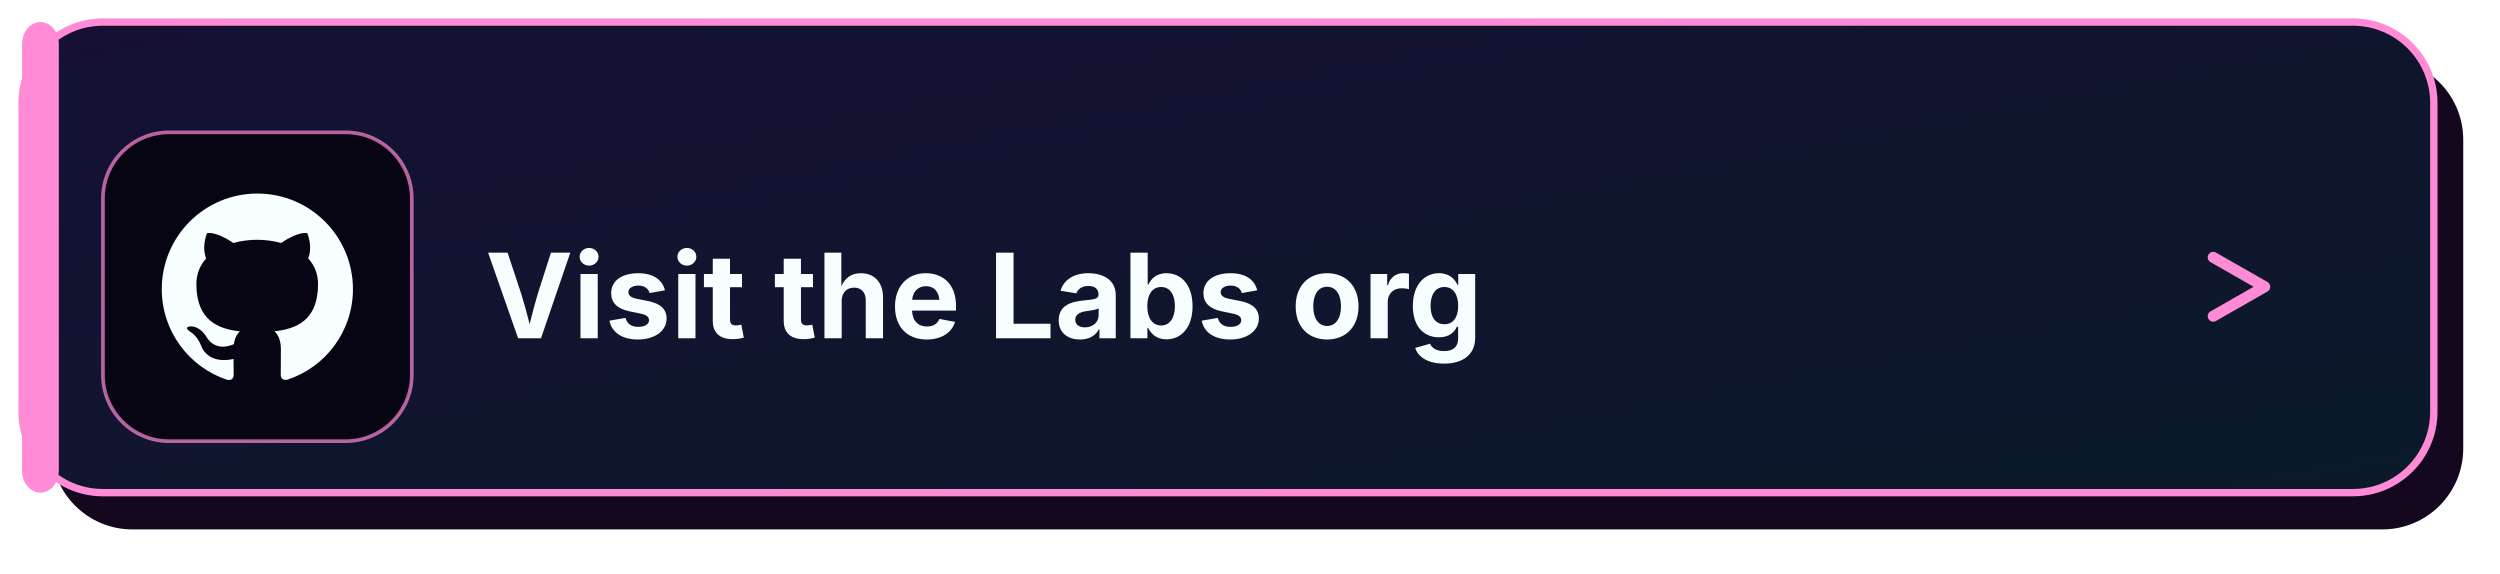
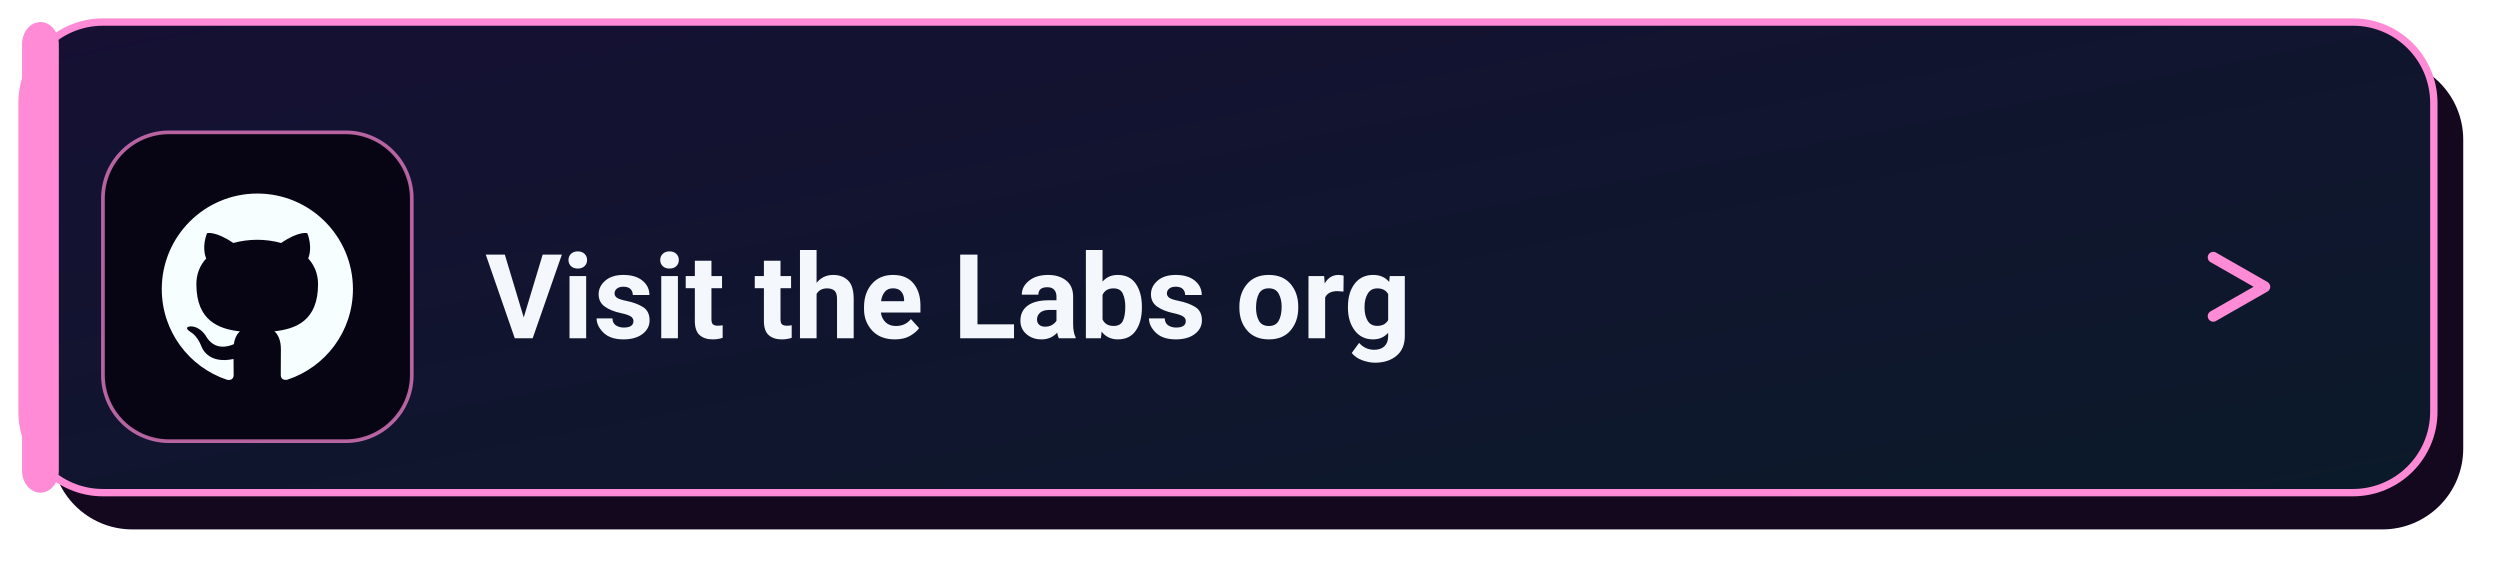
<svg xmlns="http://www.w3.org/2000/svg" viewBox="0 0 680 156" width="680" height="156" role="img">
  <defs>
    <style type="text/css">
@keyframes pulse { 0%,100% { opacity: .25 } 50% { opacity: 1 } }
@keyframes dash { to { stroke-dashoffset: -180 } }
.pulse { animation: pulse 2.8s ease-in-out infinite }
.dash { stroke-dasharray: 8 12; animation: dash 7s linear infinite }
@media (prefers-reduced-motion: reduce) {
  .pulse, .dash { animation: none }
}
</style>
    <filter id="glow" x="-60%" y="-60%" width="220%" height="220%">
      <feGaussianBlur stdDeviation="3.2" result="b" />
      <feMerge>
        <feMergeNode in="b" />
        <feMergeNode in="SourceGraphic" />
      </feMerge>
    </filter>
    <linearGradient id="bg" x1="0" y1="0" x2="0" y2="1">
      <stop offset="0" stop-color="#140a2e" />
      <stop offset="0.48" stop-color="#070514" />
      <stop offset="1" stop-color="#04141c" />
    </linearGradient>
    <radialGradient id="horizon" cx="68%" cy="72%" r="48%">
      <stop offset="0" stop-color="#2f7dff" stop-opacity="0.55" />
      <stop offset="0.42" stop-color="#ff2bd6" stop-opacity="0.16" />
      <stop offset="1" stop-color="#ff2bd6" stop-opacity="0" />
    </radialGradient>
    <linearGradient id="sheen" x1="0" y1="0" x2="1" y2="0">
      <stop offset="0" stop-color="#fff" stop-opacity="0" />
      <stop offset="0.5" stop-color="#fff" stop-opacity="0.22" />
      <stop offset="1" stop-color="#fff" stop-opacity="0" />
    </linearGradient>
    <linearGradient id="scan" x1="0" y1="0" x2="0" y2="1">
      <stop offset="0" stop-color="#fff" stop-opacity="0" />
      <stop offset="0.5" stop-color="#bffcff" stop-opacity="0.18" />
      <stop offset="1" stop-color="#fff" stop-opacity="0" />
    </linearGradient>
    <radialGradient id="fur" cx="35%" cy="30%" r="80%">
      <stop offset="0" stop-color="#f0b56a" />
      <stop offset="0.55" stop-color="#c47a38" />
      <stop offset="1" stop-color="#6a3816" />
    </radialGradient>
    <radialGradient id="muzzle" cx="40%" cy="35%" r="80%">
      <stop offset="0" stop-color="#ffe6cf" />
      <stop offset="1" stop-color="#e7b48a" />
    </radialGradient>
    <radialGradient id="chest" cx="40%" cy="30%" r="80%">
      <stop offset="0" stop-color="#ffd7b0" />
      <stop offset="1" stop-color="#e0a36a" />
    </radialGradient>
    <linearGradient id="card" x1="0" y1="0" x2="1" y2="1">
      <stop offset="0" stop-color="#161033" />
      <stop offset="1" stop-color="#0b1a2a" />
    </linearGradient>
+     <linearGradient id="quiet" x1="0" y1="0" x2="1" y2="0">
+       <stop offset="0" stop-color="#0b1020" />
+       <stop offset="0.80" stop-color="#0b1020" />
+       <stop offset="1" stop-color="#0b1020" stop-opacity="0" />
+     </linearGradient>
+     <linearGradient id="quietv" x1="0" y1="0" x2="0" y2="1">
+       <stop offset="0" stop-color="#0b1020" />
+       <stop offset="0.68" stop-color="#0b1020" />
+       <stop offset="1" stop-color="#0b1020" stop-opacity="0" />
+     </linearGradient>
+     <radialGradient id="glowbg" cx="50%" cy="42%" r="48%">
+       <stop offset="0" stop-color="#1a3a55" stop-opacity="0.45" />
+       <stop offset="1" stop-color="#1a3a55" stop-opacity="0" />
+     </radialGradient>
  </defs>
  <rect x="14" y="16" width="656" height="128" rx="22" fill="#14081f" />
  <rect x="6" y="6" width="656" height="128" rx="22" fill="url(#card)" stroke="#ff8ad6" stroke-width="2" />
  <rect x="6" y="6" width="10" height="128" rx="6" fill="#ff8ad6" />
  <rect x="28" y="36" width="84" height="84" rx="18" fill="#070514" stroke="#ff8ad6" stroke-opacity="0.7" />
  <g transform="translate(44.0 52.0) scale(2.1667)">
    <path fill="#f7feff" d="M12 .297c-6.63 0-12 5.373-12 12 0 5.303 3.438 9.8 8.205 11.385.6.113.82-.258.82-.577 0-.285-.01-1.04-.015-2.04-3.338.724-4.042-1.61-4.042-1.61C4.422 18.07 3.633 17.7 3.633 17.7c-1.087-.744.084-.729.084-.729 1.205.084 1.838 1.236 1.838 1.236 1.07 1.835 2.809 1.305 3.495.998.108-.776.417-1.305.76-1.605-2.665-.3-5.466-1.332-5.466-5.93 0-1.31.465-2.38 1.235-3.22-.135-.303-.54-1.523.105-3.176 0 0 1.005-.322 3.3 1.23.96-.267 1.98-.399 3-.405 1.02.006 2.04.138 3 .405 2.28-1.552 3.285-1.23 3.285-1.23.645 1.653.24 2.873.12 3.176.765.84 1.23 1.91 1.23 3.22 0 4.61-2.805 5.625-5.475 5.92.42.36.81 1.096.81 2.22 0 1.606-.015 2.896-.015 3.286 0 .315.21.69.825.57C20.565 22.092 24 17.592 24 12.297c0-6.627-5.373-12-12-12" />
  </g>
-   <text x="132" y="92" fill="#f7feff" font-size="32" font-weight="750" font-family="'Inter','Segoe UI',Helvetica,Arial,sans-serif" letter-spacing="0" text-anchor="start" opacity="1">Visit the Labs org</text>
+   <text x="132" y="92" fill="#f4f7fb" font-size="32" font-weight="600" font-family="system-ui,-apple-system,'Segoe UI',Roboto,Helvetica,Arial,sans-serif" letter-spacing="0" text-anchor="start" opacity="1">Visit the Labs org</text>
  <path d="M602 70.0 l14 8 l-14 8" fill="none" stroke="#ff8ad6" stroke-width="3" stroke-linecap="round" stroke-linejoin="round" />
</svg>
